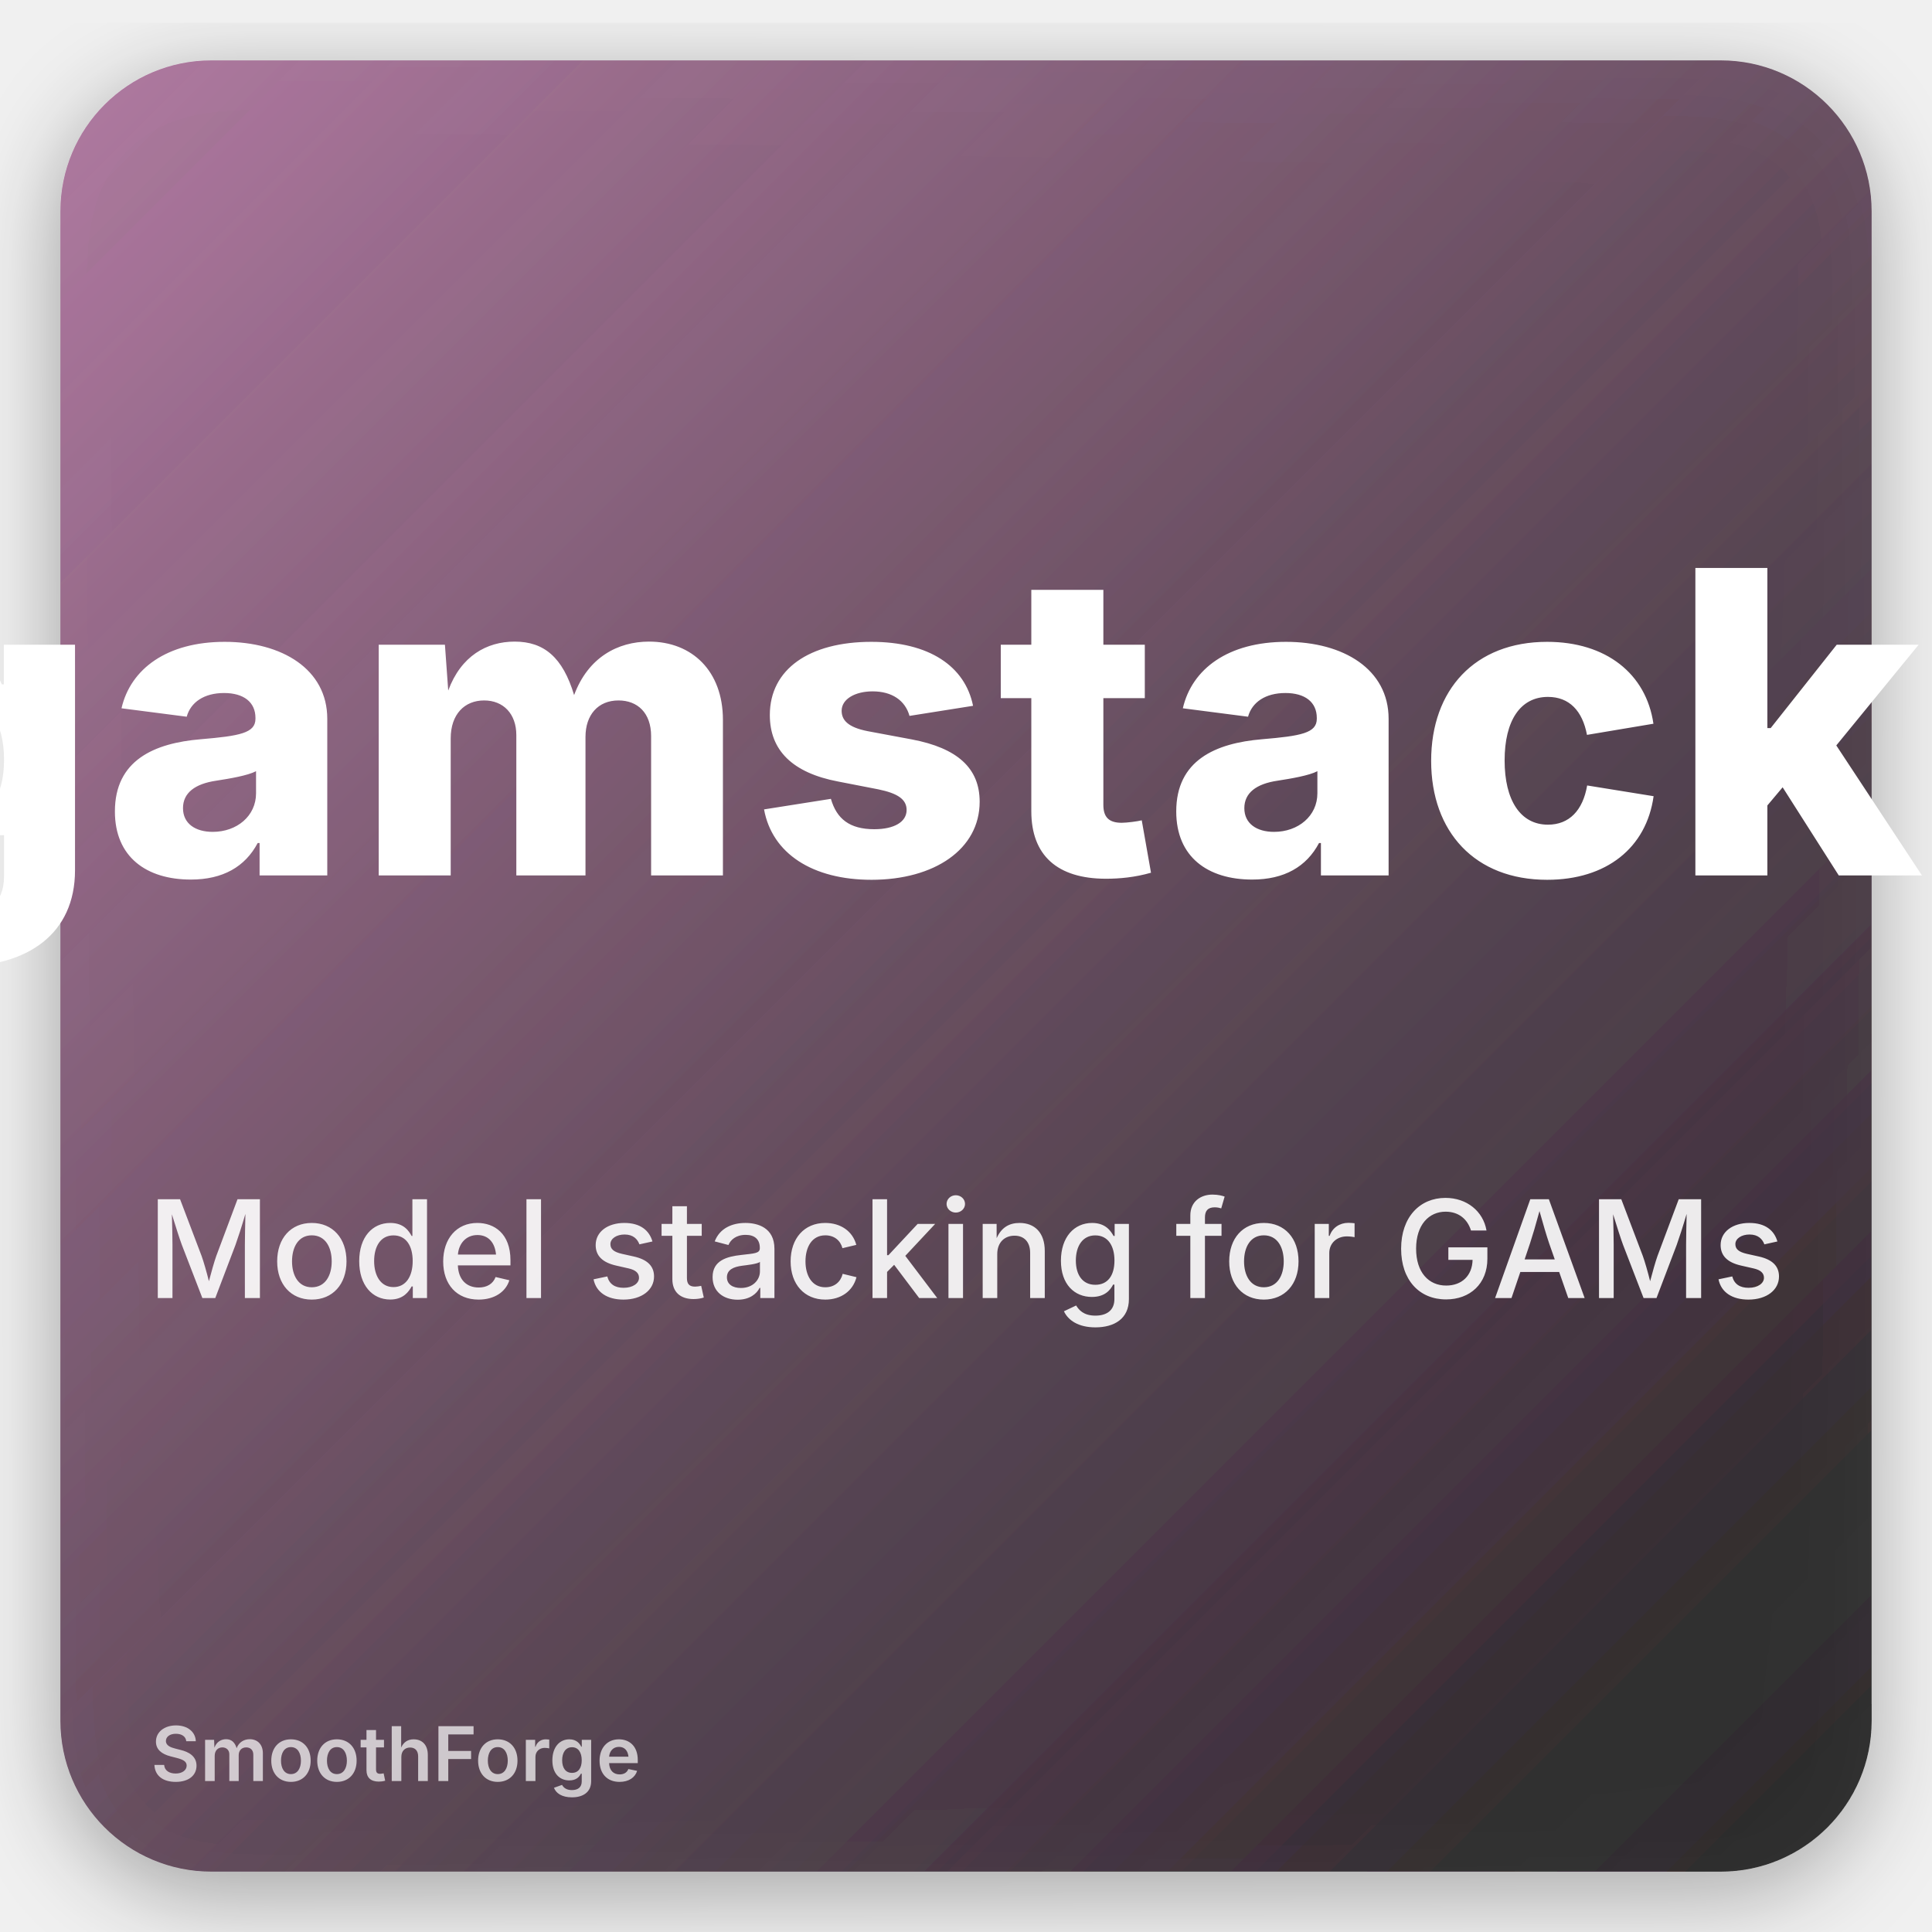
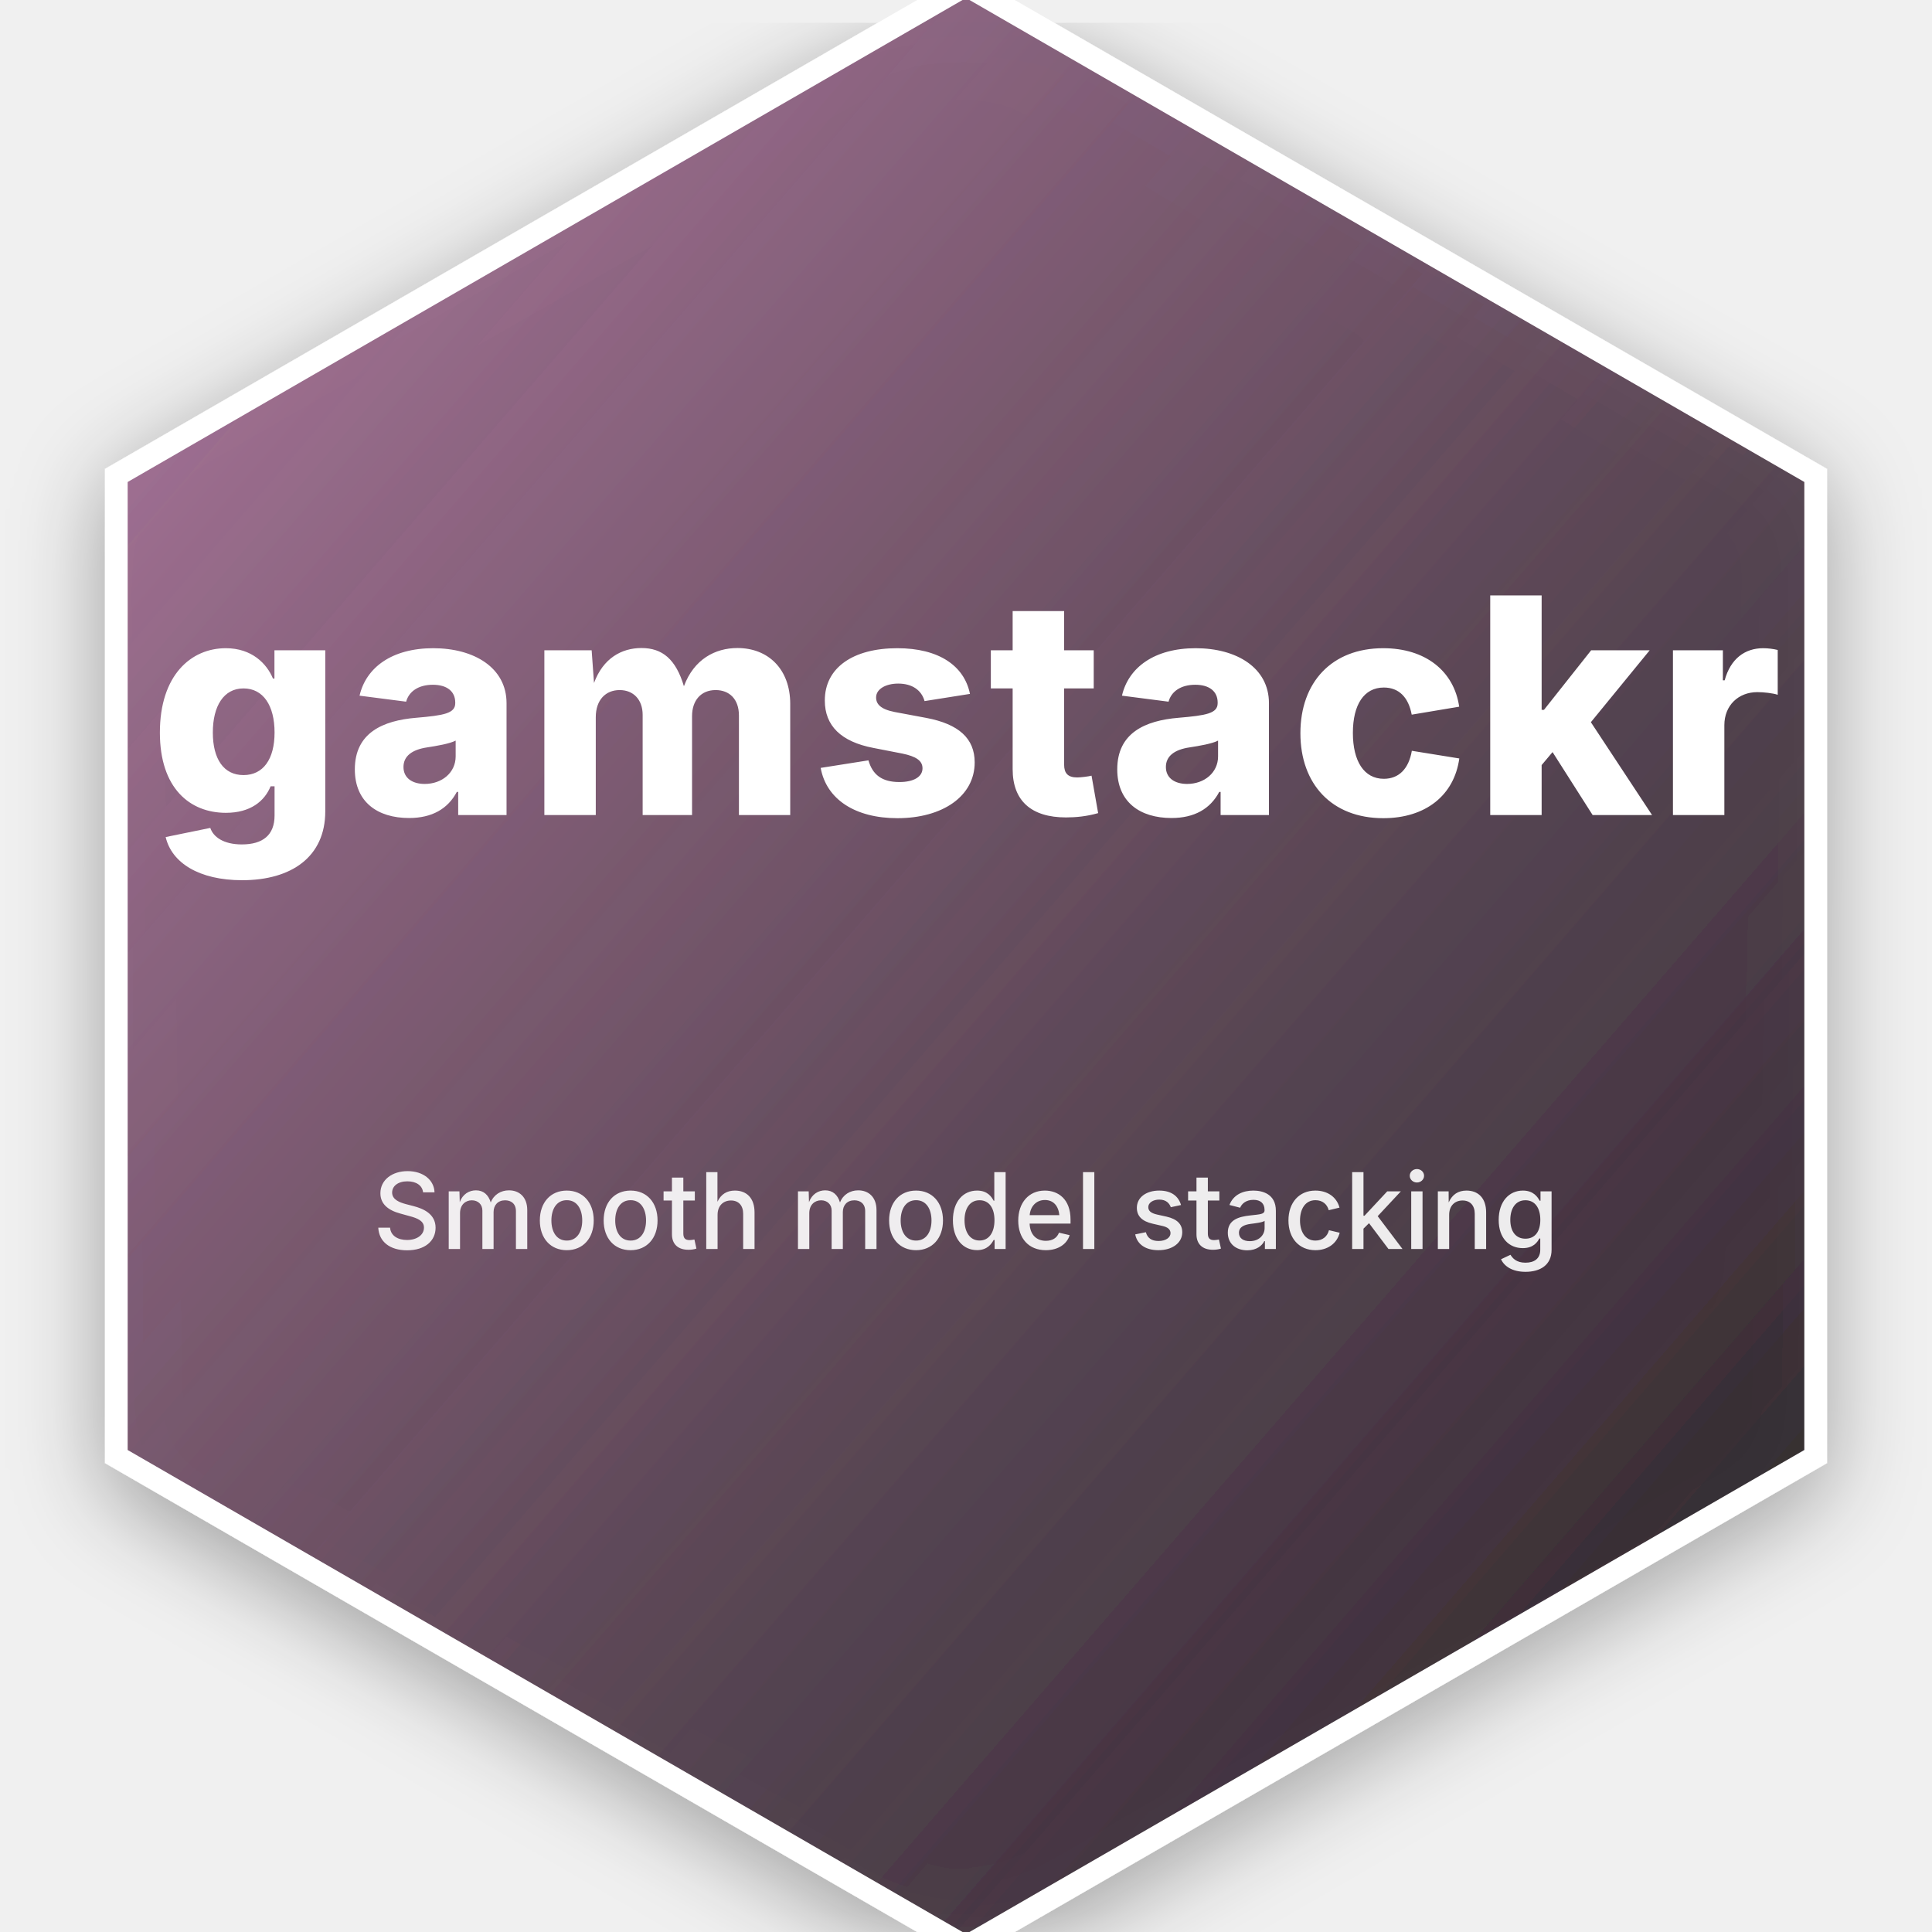
<svg xmlns="http://www.w3.org/2000/svg" width="512" height="512" viewBox="0 0 512 512" role="img" aria-label="gamstackr icon">
  <defs>
-     <linearGradient id="grad" x1="0" y1="0" x2="1" y2="1">
+     <linearGradient id="grad-gamstackr" x1="0" y1="0" x2="1" y2="1">
      <stop offset="0%" stop-color="#B07AA1" stop-opacity="1" />
      <stop offset="100%" stop-color="#111111" stop-opacity="0.85" />
    </linearGradient>
-     <filter id="shadow" x="-20%" y="-20%" width="140%" height="140%">
-       <feDropShadow dx="0" dy="6" stdDeviation="12" flood-color="rgba(0,0,0,0.35)" />
+     <filter id="shadow-gamstackr" x="-20%" y="-20%" width="140%" height="140%">
+       <feDropShadow dx="0" dy="6" stdDeviation="12" flood-color="black" flood-opacity="0.35" />
    </filter>
  </defs>
-   <rect x="16" y="16" width="480" height="480" rx="40" ry="40" fill="url(#grad)" filter="url(#shadow)" />
-   <g transform="translate(256.0, 232.0)">
-     <text text-anchor="middle" font-family="Inter, system-ui, -apple-system, Segoe UI, Roboto, Helvetica, Arial, sans-serif" font-weight="800" font-size="112" fill="white" letter-spacing="1">gamstackr</text>
+   <polygon points="481.167,126 481.167,386.0 256.0,516.0 30.833,386.0 30.833,126 256,-4.0" fill="url(#grad-gamstackr)" filter="url(#shadow-gamstackr)" stroke="white" stroke-width="6" />
+   <g transform="translate(256.0, 216.0)">
+     <text text-anchor="middle" font-family="Inter, system-ui, sans-serif" font-weight="800" font-size="80" fill="white" letter-spacing="1">gamstackr</text>
  </g>
-   <g transform="translate(256.0, 344.0)">
-     <text text-anchor="middle" font-family="Inter, system-ui, -apple-system, Segoe UI, Roboto, Helvetica, Arial, sans-serif" font-weight="500" font-size="36" fill="white" opacity="0.9">Model stacking for GAMs</text>
-   </g>
-   <g transform="translate(40, 472)">
-     <text font-family="Inter, system-ui, -apple-system, Segoe UI, Roboto, Helvetica, Arial, sans-serif" font-weight="600" font-size="20" fill="white" opacity="0.7">SmoothForge</text>
+   <g transform="translate(256.0, 331.0)">
+     <text text-anchor="middle" font-family="Inter, system-ui, sans-serif" font-weight="500" font-size="28" fill="white" opacity="0.9">Smooth model stacking</text>
  </g>
</svg>
